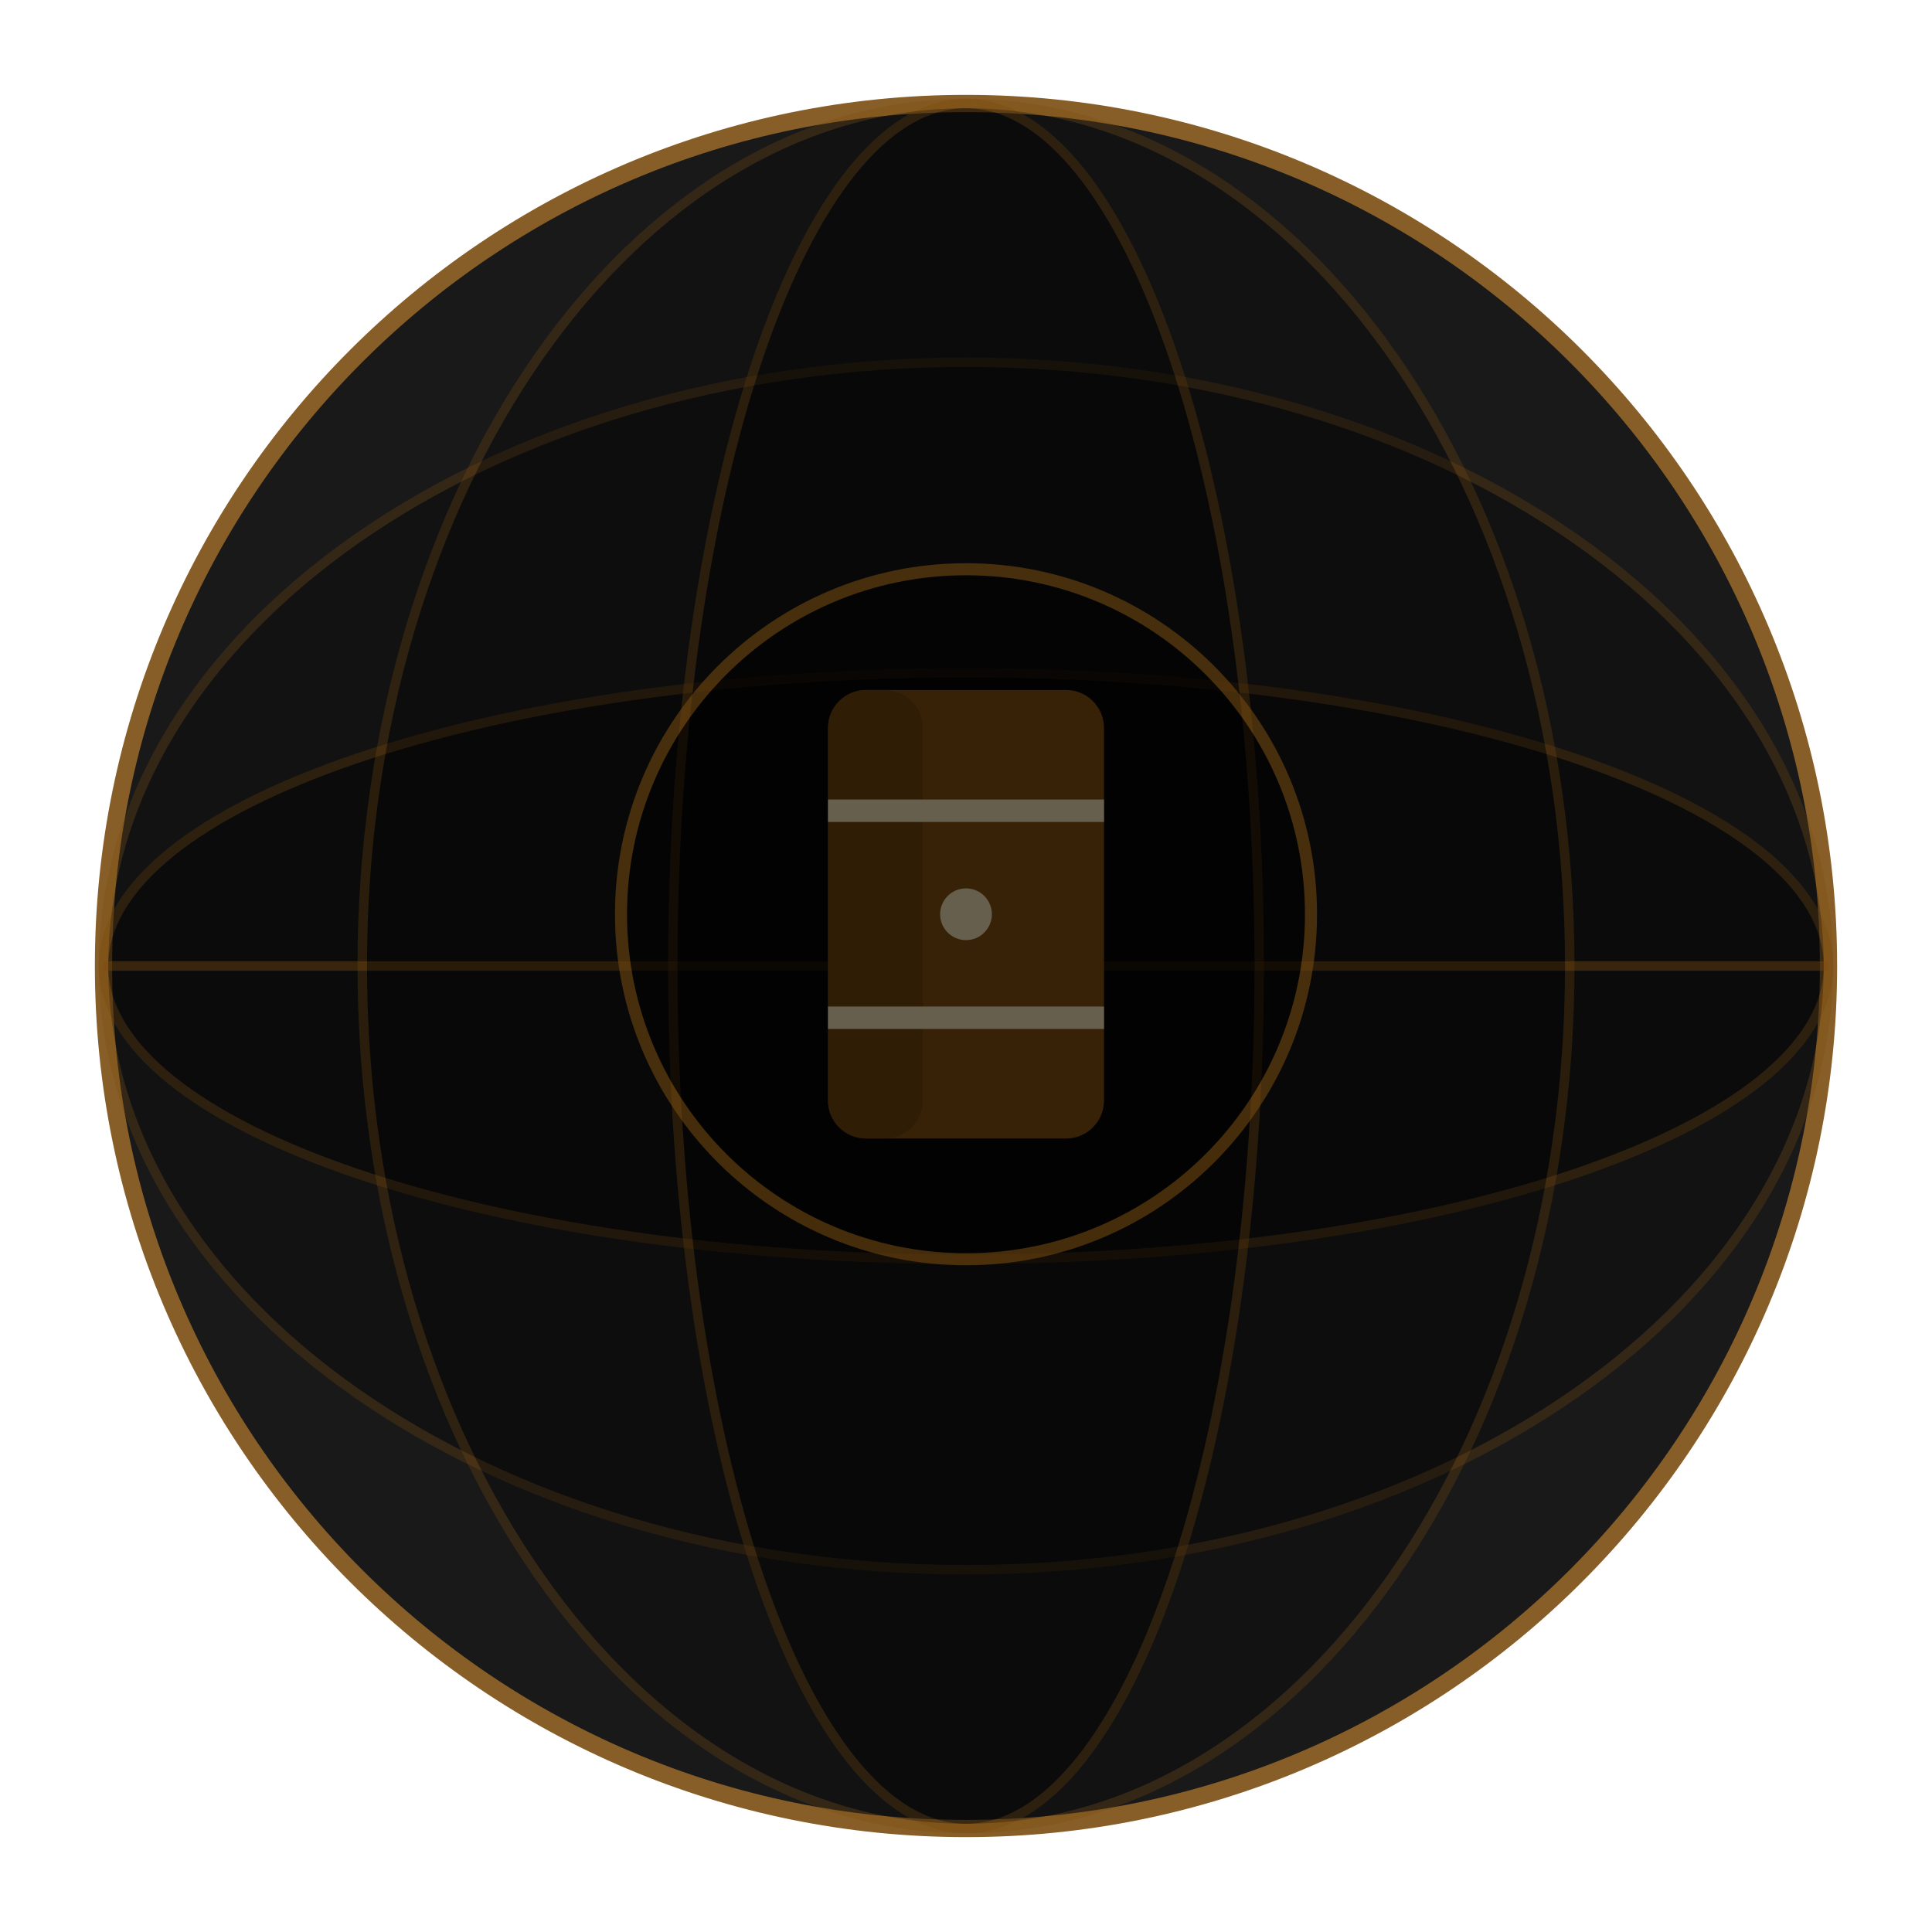
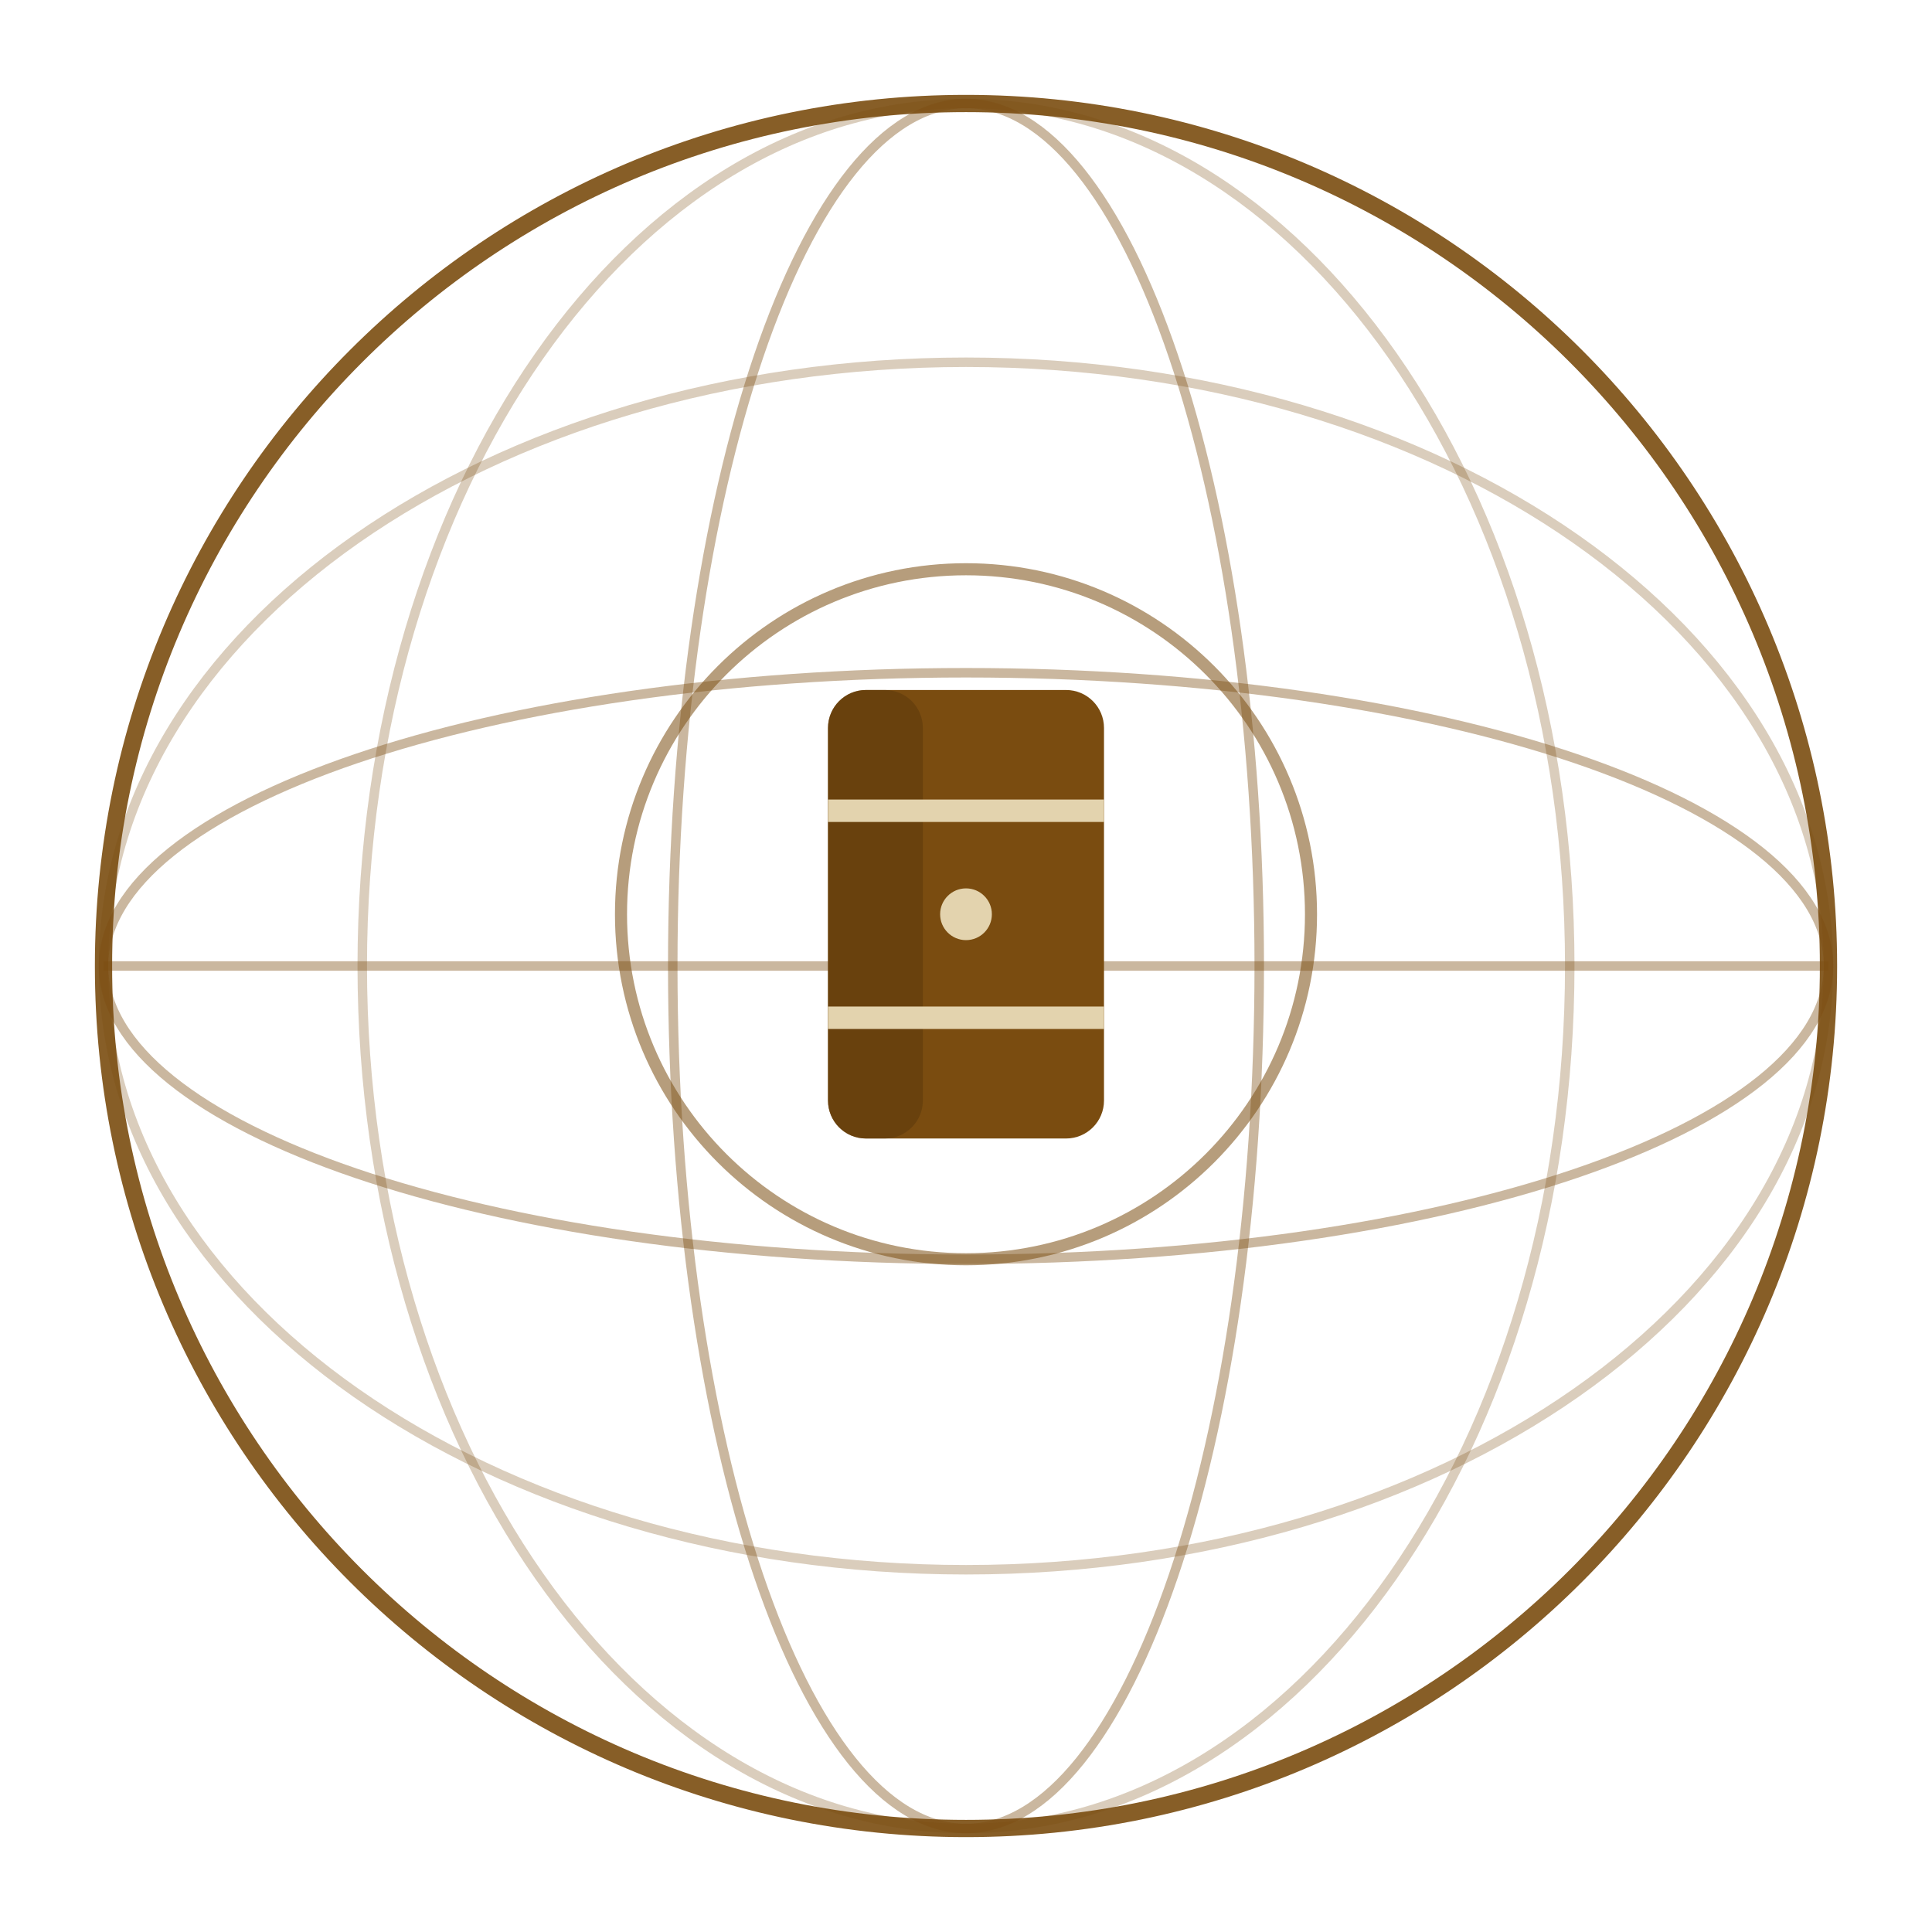
<svg xmlns="http://www.w3.org/2000/svg" viewBox="0 0 112 112" width="112" height="112">
-   <circle cx="56" cy="56" r="50" stroke="#7a4c10" stroke-width="1" opacity="0.9" />
-   <ellipse cx="56" cy="56" rx="50" ry="17" stroke="#7a4c10" stroke-width="0.55" opacity="0.4" />
-   <ellipse cx="56" cy="56" rx="50" ry="35" stroke="#7a4c10" stroke-width="0.55" opacity="0.28" />
+   <circle cx="56" cy="56" r="50" fill="none" stroke="#7a4c10" stroke-width="1" opacity="0.9" />
+   <ellipse cx="56" cy="56" rx="50" ry="17" fill="none" stroke="#7a4c10" stroke-width="0.55" opacity="0.4" />
+   <ellipse cx="56" cy="56" rx="50" ry="35" fill="none" stroke="#7a4c10" stroke-width="0.55" opacity="0.28" />
  <line x1="6" y1="56" x2="106" y2="56" stroke="#7a4c10" stroke-width="0.55" opacity="0.4" />
-   <ellipse cx="56" cy="56" rx="17" ry="50" stroke="#7a4c10" stroke-width="0.55" opacity="0.4" />
-   <ellipse cx="56" cy="56" rx="35" ry="50" stroke="#7a4c10" stroke-width="0.55" opacity="0.28" />
+   <ellipse cx="56" cy="56" rx="17" ry="50" fill="none" stroke="#7a4c10" stroke-width="0.55" opacity="0.4" />
+   <ellipse cx="56" cy="56" rx="35" ry="50" fill="none" stroke="#7a4c10" stroke-width="0.55" opacity="0.28" />
  <rect x="48" y="40" width="16" height="26" rx="2.2" fill="#7a4c10" />
  <rect x="48" y="40" width="5.5" height="26" rx="2.2" fill="#5e3a0c" opacity="0.6" />
  <line x1="48" y1="47" x2="64" y2="47" stroke="#e3d3ae" stroke-width="1.3" />
  <line x1="48" y1="59" x2="64" y2="59" stroke="#e3d3ae" stroke-width="1.3" />
  <circle cx="56" cy="53" r="1.5" fill="#e3d3ae" />
-   <circle cx="56" cy="53" r="20" stroke="#7a4c10" stroke-width="0.7" opacity="0.55" />
+   <circle cx="56" cy="53" r="20" fill="none" stroke="#7a4c10" stroke-width="0.7" opacity="0.55" />
</svg>
